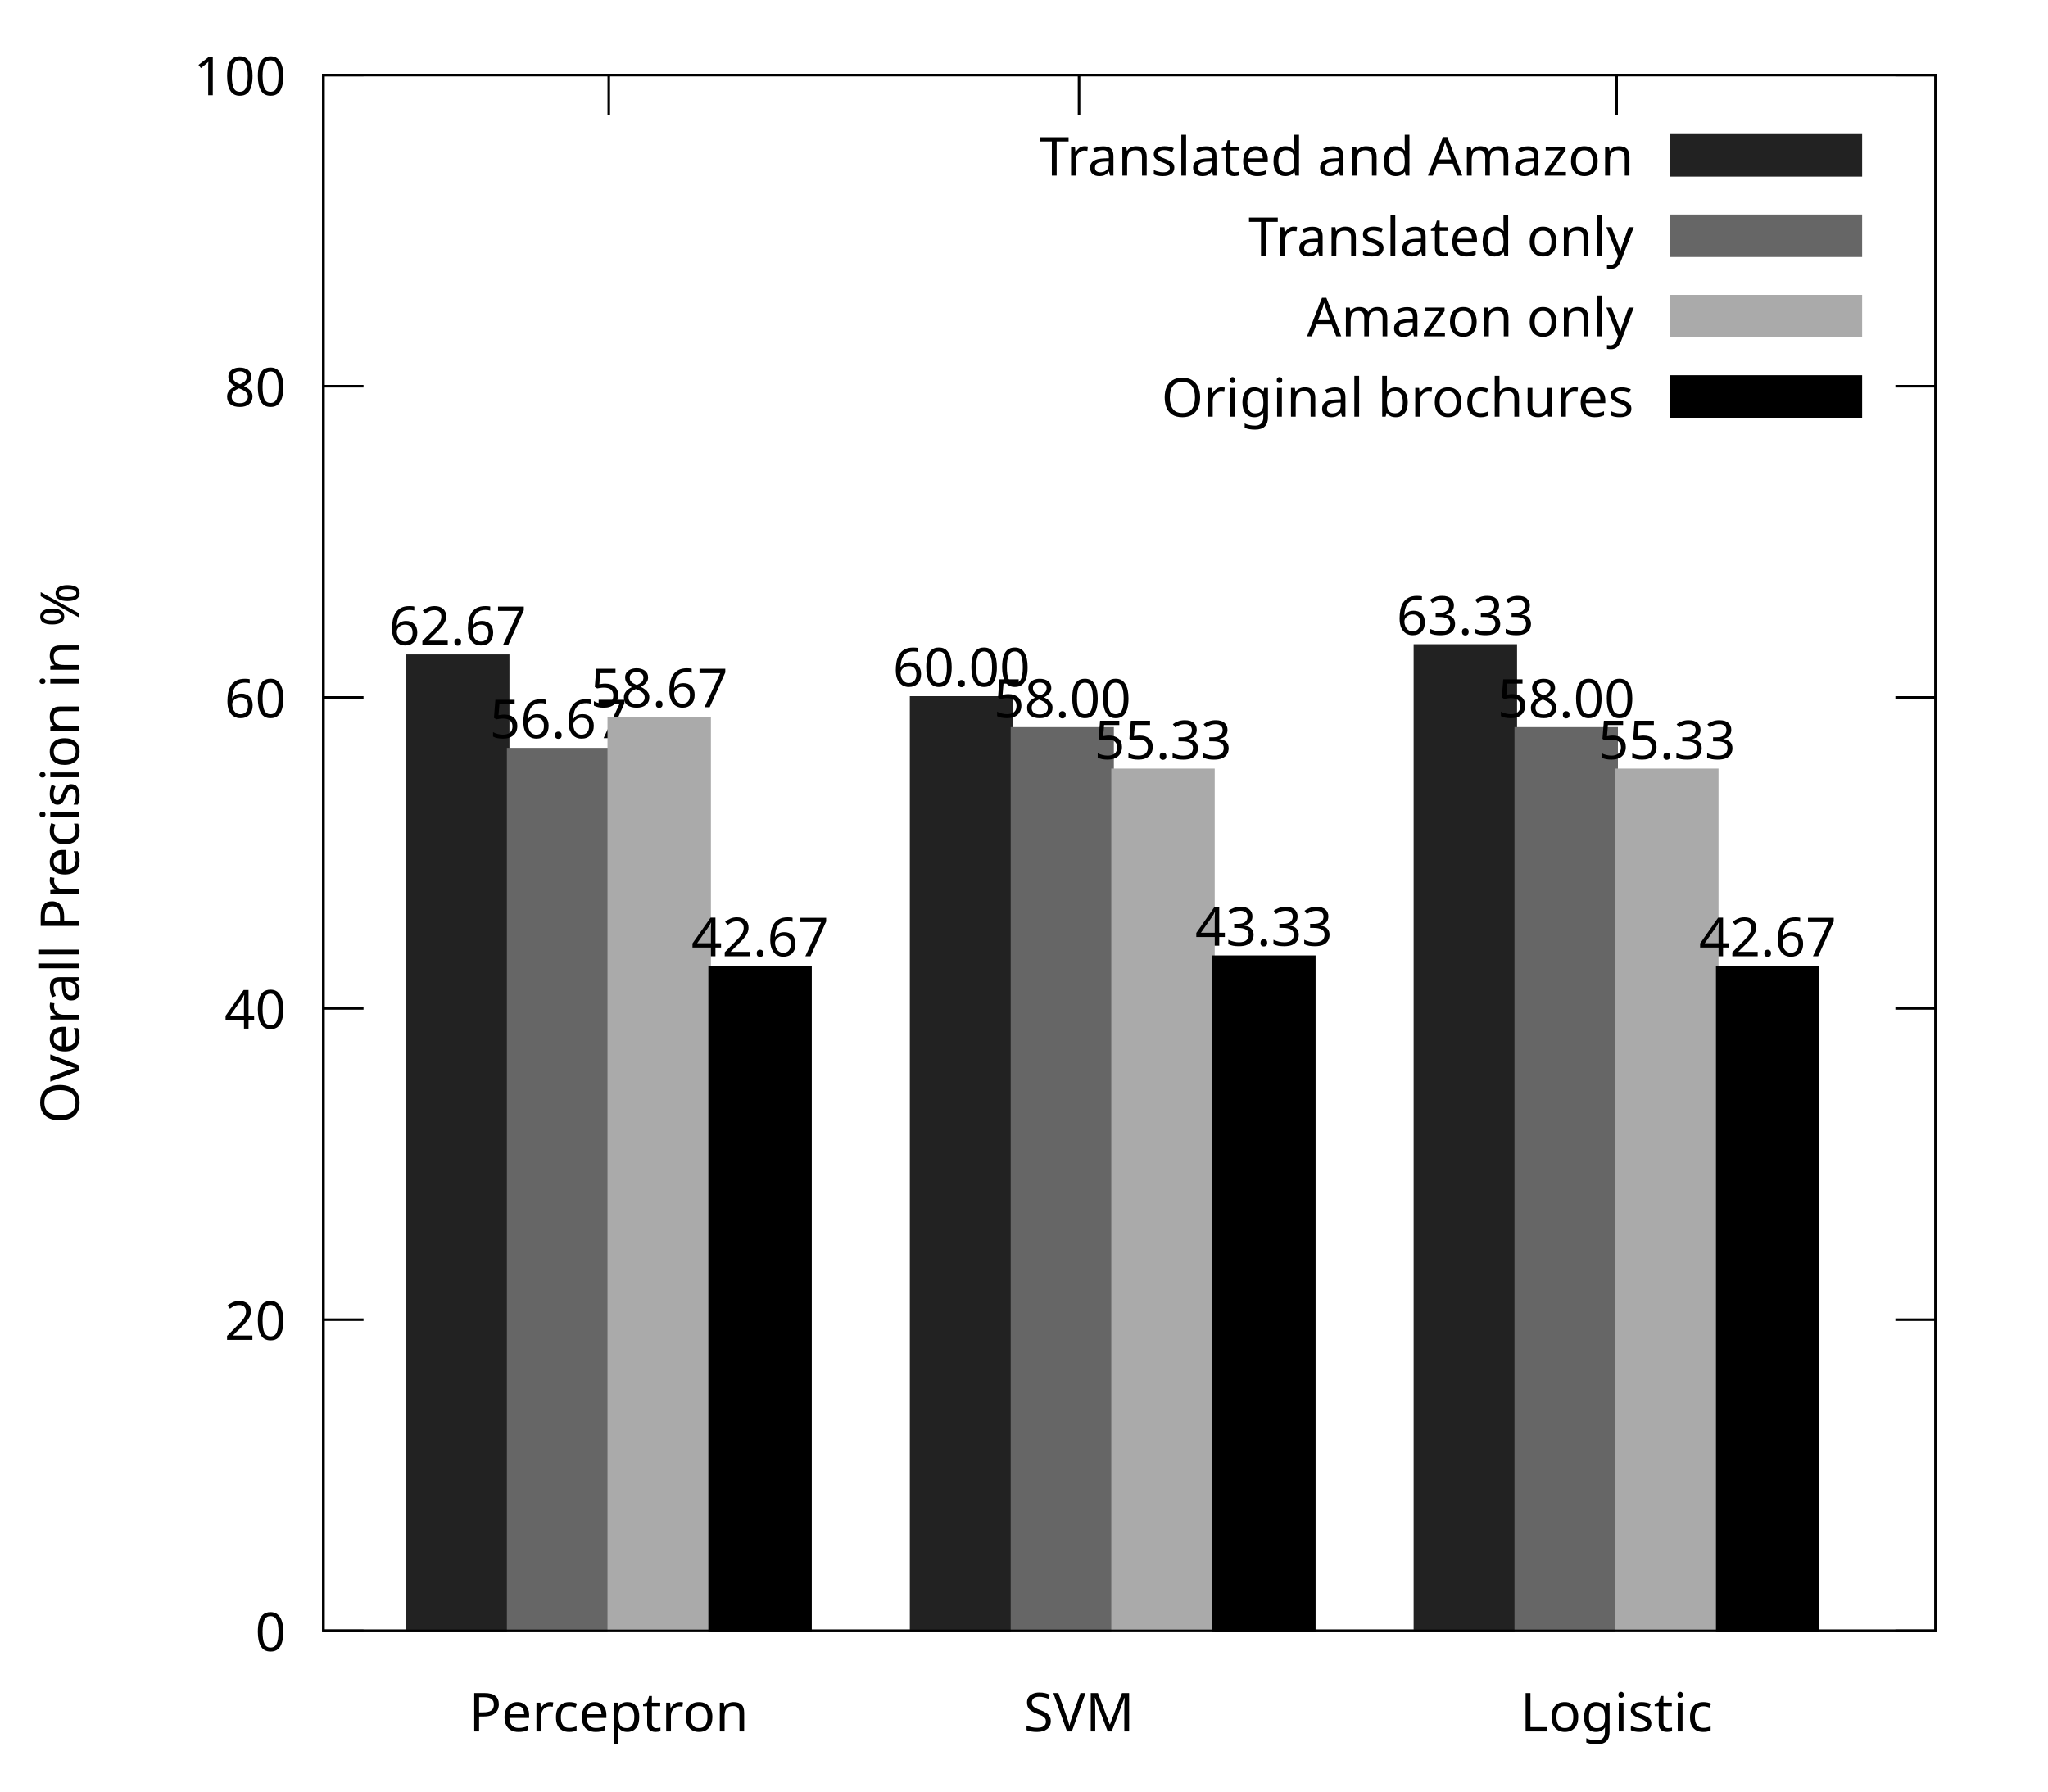
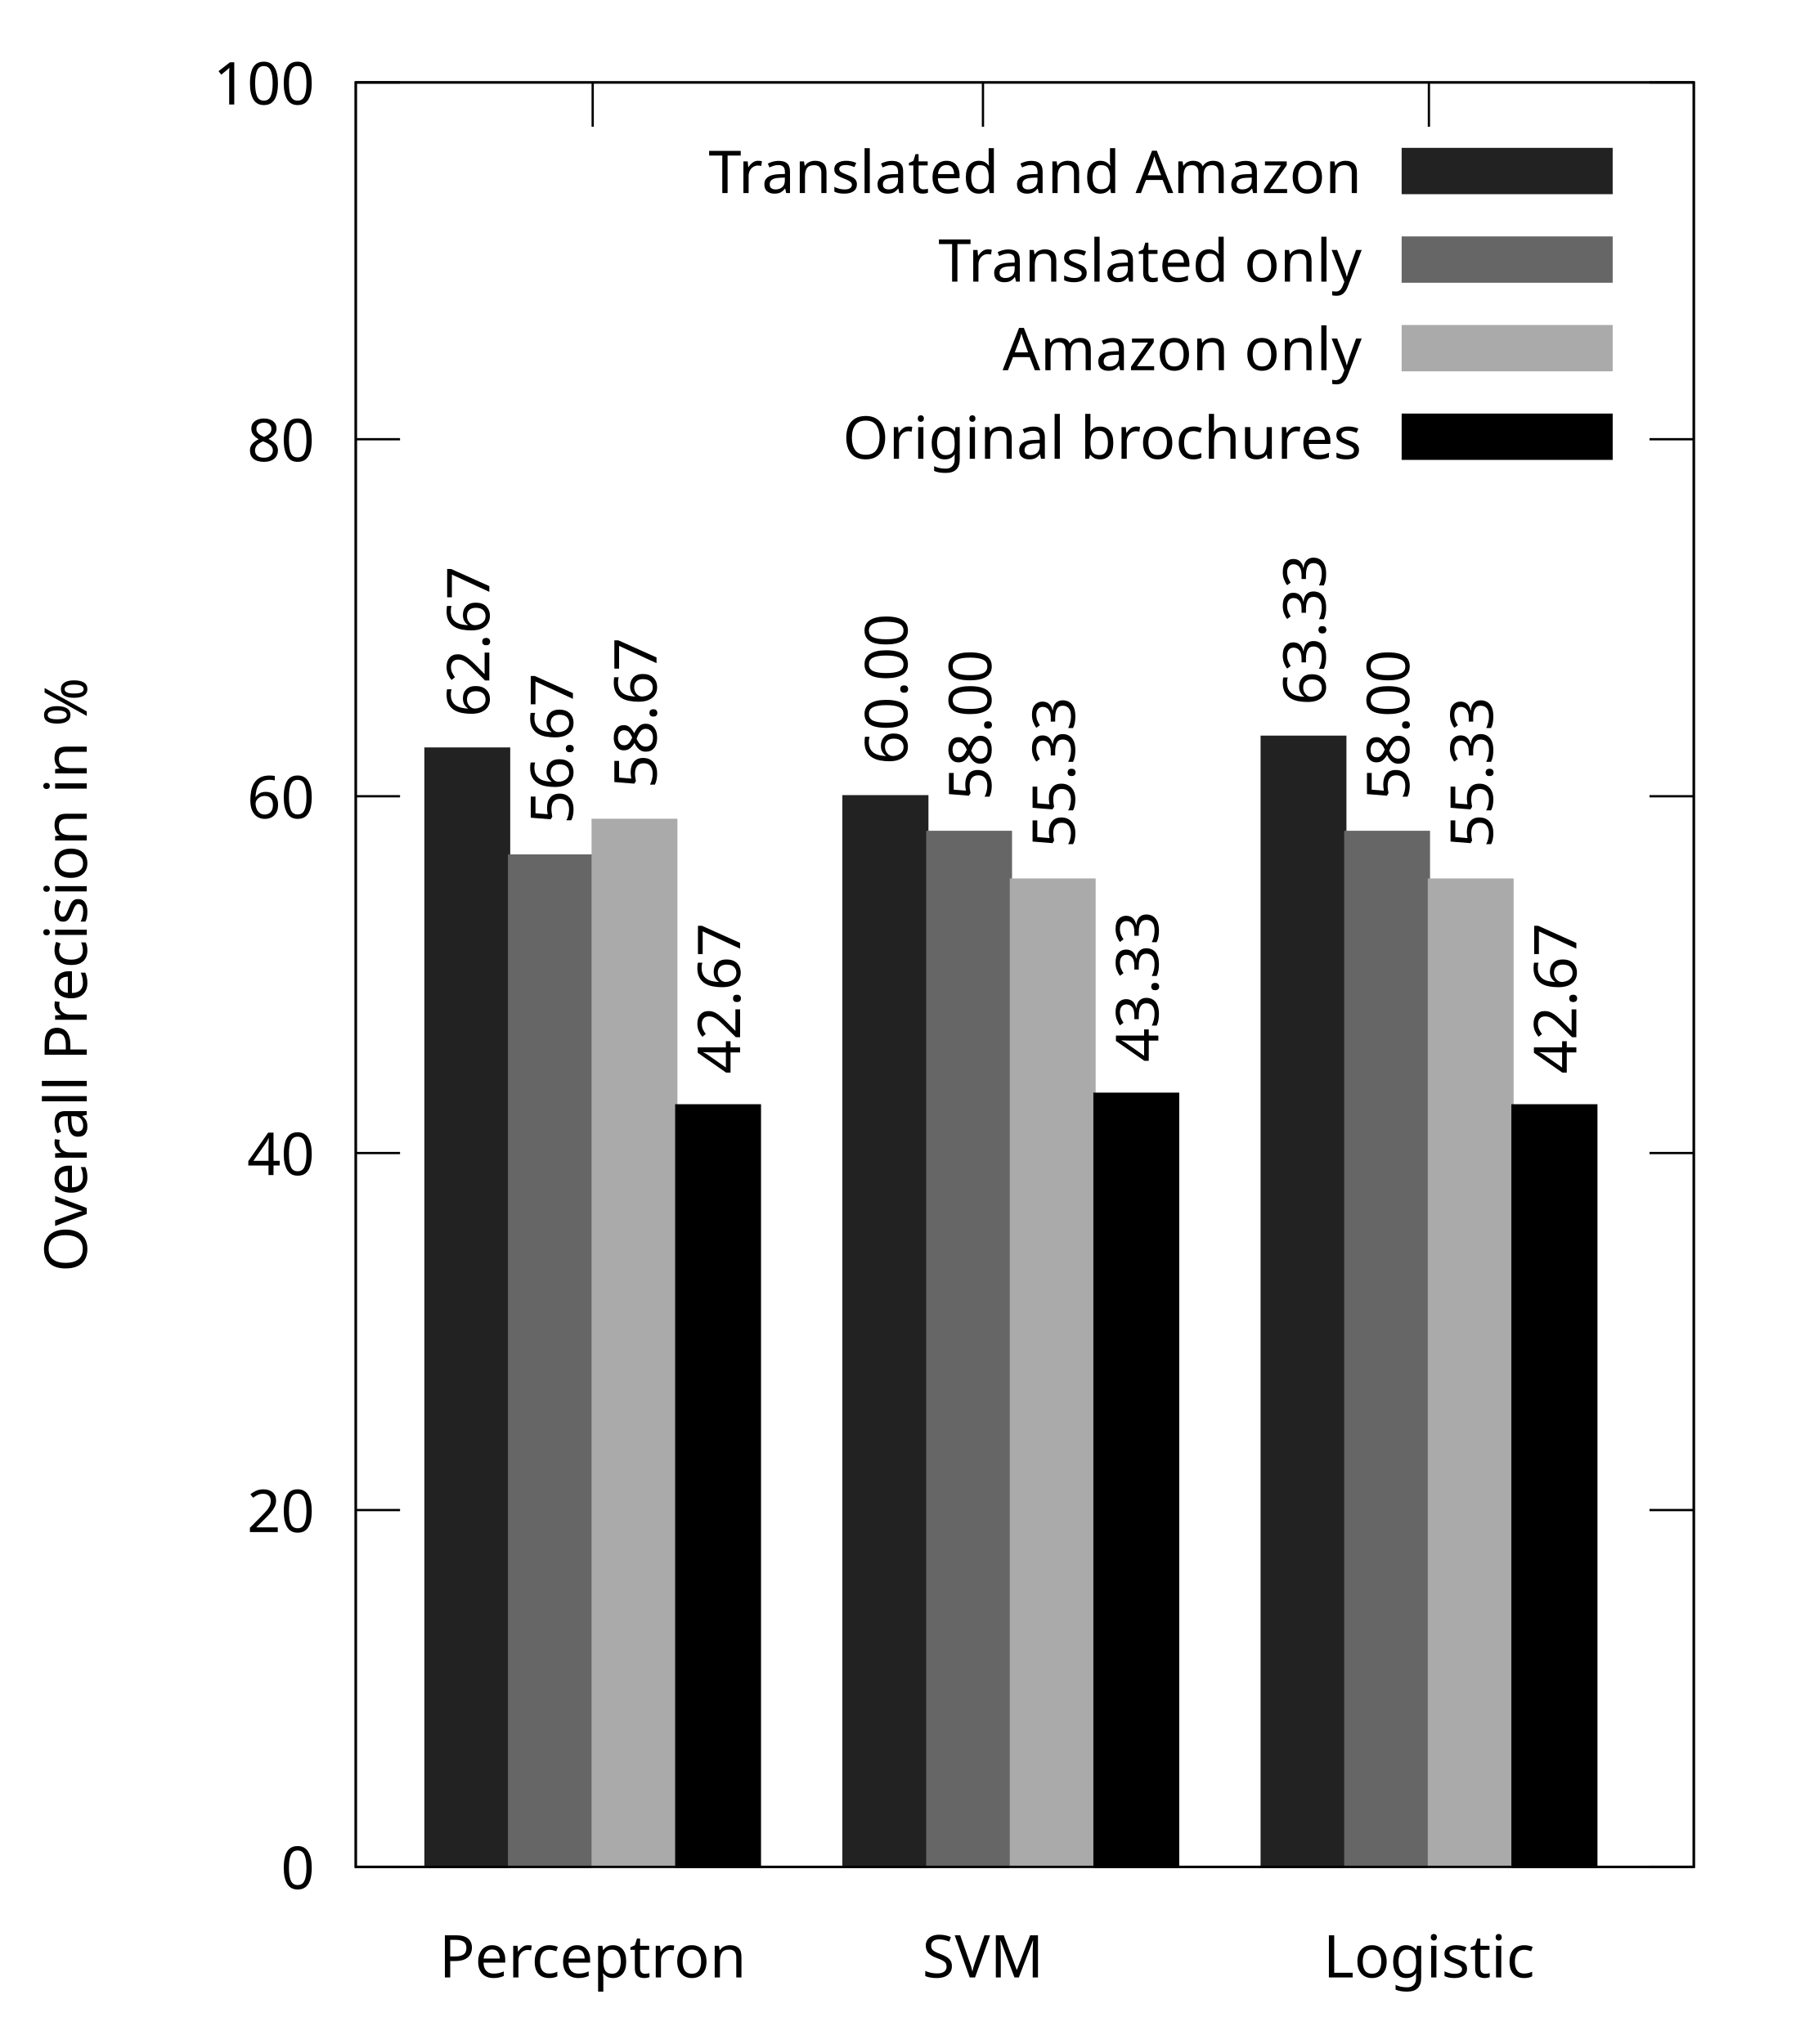
- <svg xmlns="http://www.w3.org/2000/svg" xmlns:xlink="http://www.w3.org/1999/xlink" width="800" height="700" viewBox="0 0 800 700">
+ <svg xmlns="http://www.w3.org/2000/svg" xmlns:xlink="http://www.w3.org/1999/xlink" width="800" height="900" viewBox="0 0 800 900">
  <g id="gnuplot_canvas">
-     <rect x="0" y="0" width="800" height="700" fill="none" />
+     <rect x="0" y="0" width="800" height="900" fill="none" />
    <defs>
      <circle id="gpDot" r="0.5" stroke-width="0.5" />
-       <path id="gpPt0" stroke-width="0.127" stroke="currentColor" d="M-1,0 h2 M0,-1 v2" />
-       <path id="gpPt1" stroke-width="0.127" stroke="currentColor" d="M-1,-1 L1,1 M1,-1 L-1,1" />
-       <path id="gpPt2" stroke-width="0.127" stroke="currentColor" d="M-1,0 L1,0 M0,-1 L0,1 M-1,-1 L1,1 M-1,1 L1,-1" />
-       <rect id="gpPt3" stroke-width="0.127" stroke="currentColor" x="-1" y="-1" width="2" height="2" />
-       <rect id="gpPt4" stroke-width="0.127" stroke="currentColor" fill="currentColor" x="-1" y="-1" width="2" height="2" />
-       <circle id="gpPt5" stroke-width="0.127" stroke="currentColor" cx="0" cy="0" r="1" />
+       <path id="gpPt0" stroke-width="0.103" stroke="currentColor" d="M-1,0 h2 M0,-1 v2" />
+       <path id="gpPt1" stroke-width="0.103" stroke="currentColor" d="M-1,-1 L1,1 M1,-1 L-1,1" />
+       <path id="gpPt2" stroke-width="0.103" stroke="currentColor" d="M-1,0 L1,0 M0,-1 L0,1 M-1,-1 L1,1 M-1,1 L1,-1" />
+       <rect id="gpPt3" stroke-width="0.103" stroke="currentColor" x="-1" y="-1" width="2" height="2" />
+       <rect id="gpPt4" stroke-width="0.103" stroke="currentColor" fill="currentColor" x="-1" y="-1" width="2" height="2" />
+       <circle id="gpPt5" stroke-width="0.103" stroke="currentColor" cx="0" cy="0" r="1" />
      <use xlink:href="#gpPt5" id="gpPt6" fill="currentColor" stroke="none" />
-       <path id="gpPt7" stroke-width="0.127" stroke="currentColor" d="M0,-1.33 L-1.33,0.67 L1.33,0.67 z" />
+       <path id="gpPt7" stroke-width="0.103" stroke="currentColor" d="M0,-1.33 L-1.33,0.67 L1.33,0.67 z" />
      <use xlink:href="#gpPt7" id="gpPt8" fill="currentColor" stroke="none" />
      <use xlink:href="#gpPt7" id="gpPt9" stroke="currentColor" transform="rotate(180)" />
      <use xlink:href="#gpPt9" id="gpPt10" fill="currentColor" stroke="none" />
      <use xlink:href="#gpPt3" id="gpPt11" stroke="currentColor" transform="rotate(45)" />
      <use xlink:href="#gpPt11" id="gpPt12" fill="currentColor" stroke="none" />
-       <path id="gpPt13" stroke-width="0.127" stroke="currentColor" d="M0,1.330 L1.265,0.411 L0.782,-1.067 L-0.782,-1.076 L-1.265,0.411 z" />
+       <path id="gpPt13" stroke-width="0.103" stroke="currentColor" d="M0,1.330 L1.265,0.411 L0.782,-1.067 L-0.782,-1.076 L-1.265,0.411 z" />
      <use xlink:href="#gpPt13" id="gpPt14" fill="currentColor" stroke="none" />
      <filter id="textbox" filterUnits="objectBoundingBox" x="0" y="0" height="1" width="1">
        <feFlood flood-color="white" flood-opacity="1" result="bgnd" />
        <feComposite in="SourceGraphic" in2="bgnd" operator="atop" />
      </filter>
      <filter id="greybox" filterUnits="objectBoundingBox" x="0" y="0" height="1" width="1">
        <feFlood flood-color="lightgrey" flood-opacity="1" result="grey" />
        <feComposite in="SourceGraphic" in2="grey" operator="atop" />
      </filter>
    </defs>
    <g fill="none" color="white" stroke="currentColor" stroke-width="1.00" stroke-linecap="butt" stroke-linejoin="miter">
</g>
    <g fill="none" color="black" stroke="currentColor" stroke-width="1.00" stroke-linecap="butt" stroke-linejoin="miter">
-       <path stroke="black" d="M126.3,637.2 L142.0,637.2 M756.1,637.2 L740.4,637.2  " />
-       <g transform="translate(111.7,645.1)" stroke="none" fill="black" font-family="Verdana" font-size="21.00" text-anchor="end">
+       <path stroke="black" d="M156.6,822.0 L176.1,822.0 M745.6,822.0 L726.1,822.0  " />
+       <g transform="translate(138.5,831.7)" stroke="none" fill="black" font-family="Verdana" font-size="26.00" text-anchor="end">
        <text>
          <tspan font-family="Verdana"> 0</tspan>
        </text>
      </g>
    </g>
    <g fill="none" color="black" stroke="currentColor" stroke-width="1.00" stroke-linecap="butt" stroke-linejoin="miter">
-       <path stroke="black" d="M126.3,515.6 L142.0,515.6 M756.1,515.6 L740.4,515.6  " />
-       <g transform="translate(111.7,523.5)" stroke="none" fill="black" font-family="Verdana" font-size="21.00" text-anchor="end">
+       <path stroke="black" d="M156.6,664.9 L176.1,664.9 M745.6,664.9 L726.1,664.9  " />
+       <g transform="translate(138.5,674.6)" stroke="none" fill="black" font-family="Verdana" font-size="26.00" text-anchor="end">
        <text>
          <tspan font-family="Verdana"> 20</tspan>
        </text>
      </g>
    </g>
    <g fill="none" color="black" stroke="currentColor" stroke-width="1.00" stroke-linecap="butt" stroke-linejoin="miter">
-       <path stroke="black" d="M126.3,394.0 L142.0,394.0 M756.1,394.0 L740.4,394.0  " />
-       <g transform="translate(111.7,401.9)" stroke="none" fill="black" font-family="Verdana" font-size="21.00" text-anchor="end">
+       <path stroke="black" d="M156.6,507.7 L176.1,507.7 M745.6,507.7 L726.1,507.7  " />
+       <g transform="translate(138.5,517.4)" stroke="none" fill="black" font-family="Verdana" font-size="26.00" text-anchor="end">
        <text>
          <tspan font-family="Verdana"> 40</tspan>
        </text>
      </g>
    </g>
    <g fill="none" color="black" stroke="currentColor" stroke-width="1.00" stroke-linecap="butt" stroke-linejoin="miter">
-       <path stroke="black" d="M126.3,272.5 L142.0,272.5 M756.1,272.5 L740.4,272.5  " />
-       <g transform="translate(111.7,280.4)" stroke="none" fill="black" font-family="Verdana" font-size="21.00" text-anchor="end">
+       <path stroke="black" d="M156.6,350.6 L176.1,350.6 M745.6,350.6 L726.1,350.6  " />
+       <g transform="translate(138.5,360.3)" stroke="none" fill="black" font-family="Verdana" font-size="26.00" text-anchor="end">
        <text>
          <tspan font-family="Verdana"> 60</tspan>
        </text>
      </g>
    </g>
    <g fill="none" color="black" stroke="currentColor" stroke-width="1.00" stroke-linecap="butt" stroke-linejoin="miter">
-       <path stroke="black" d="M126.3,150.9 L142.0,150.9 M756.1,150.9 L740.4,150.9  " />
-       <g transform="translate(111.7,158.8)" stroke="none" fill="black" font-family="Verdana" font-size="21.00" text-anchor="end">
+       <path stroke="black" d="M156.6,193.4 L176.1,193.4 M745.6,193.4 L726.1,193.4  " />
+       <g transform="translate(138.5,203.1)" stroke="none" fill="black" font-family="Verdana" font-size="26.00" text-anchor="end">
        <text>
          <tspan font-family="Verdana"> 80</tspan>
        </text>
      </g>
    </g>
    <g fill="none" color="black" stroke="currentColor" stroke-width="1.00" stroke-linecap="butt" stroke-linejoin="miter">
-       <path stroke="black" d="M126.3,29.3 L142.0,29.3 M756.1,29.3 L740.4,29.3  " />
-       <g transform="translate(111.7,37.2)" stroke="none" fill="black" font-family="Verdana" font-size="21.00" text-anchor="end">
+       <path stroke="black" d="M156.6,36.3 L176.1,36.3 M745.6,36.3 L726.1,36.3  " />
+       <g transform="translate(138.5,46.0)" stroke="none" fill="black" font-family="Verdana" font-size="26.00" text-anchor="end">
        <text>
          <tspan font-family="Verdana"> 100</tspan>
        </text>
      </g>
    </g>
    <g fill="none" color="black" stroke="currentColor" stroke-width="1.00" stroke-linecap="butt" stroke-linejoin="miter">
-       <path stroke="black" d="M237.8,637.2 L237.8,621.5 M237.8,29.3 L237.8,45.0  " />
-       <g transform="translate(237.8,676.5)" stroke="none" fill="black" font-family="Verdana" font-size="21.00" text-anchor="middle">
+       <path stroke="black" d="M260.9,822.0 L260.9,802.5 M260.9,36.3 L260.9,55.8  " />
+       <g transform="translate(260.9,870.7)" stroke="none" fill="black" font-family="Verdana" font-size="26.00" text-anchor="middle">
        <text>
          <tspan font-family="Verdana">Perceptron</tspan>
        </text>
      </g>
    </g>
    <g fill="none" color="black" stroke="currentColor" stroke-width="1.00" stroke-linecap="butt" stroke-linejoin="miter">
-       <path stroke="black" d="M421.5,637.2 L421.5,621.5 M421.5,29.3 L421.5,45.0  " />
-       <g transform="translate(421.5,676.5)" stroke="none" fill="black" font-family="Verdana" font-size="21.00" text-anchor="middle">
+       <path stroke="black" d="M432.7,822.0 L432.7,802.5 M432.7,36.3 L432.7,55.8  " />
+       <g transform="translate(432.7,870.7)" stroke="none" fill="black" font-family="Verdana" font-size="26.00" text-anchor="middle">
        <text>
          <tspan font-family="Verdana">SVM</tspan>
        </text>
      </g>
    </g>
    <g fill="none" color="black" stroke="currentColor" stroke-width="1.00" stroke-linecap="butt" stroke-linejoin="miter">
-       <path stroke="black" d="M631.5,637.2 L631.5,621.5 M631.5,29.3 L631.5,45.0  " />
-       <g transform="translate(631.5,676.5)" stroke="none" fill="black" font-family="Verdana" font-size="21.00" text-anchor="middle">
+       <path stroke="black" d="M629.0,822.0 L629.0,802.5 M629.0,36.3 L629.0,55.8  " />
+       <g transform="translate(629.0,870.7)" stroke="none" fill="black" font-family="Verdana" font-size="26.00" text-anchor="middle">
        <text>
          <tspan font-family="Verdana">Logistic</tspan>
        </text>
      </g>
    </g>
    <g fill="none" color="black" stroke="currentColor" stroke-width="1.00" stroke-linecap="butt" stroke-linejoin="miter">
</g>
    <g fill="none" color="black" stroke="currentColor" stroke-width="1.00" stroke-linecap="butt" stroke-linejoin="miter">
-       <path stroke="black" d="M126.3,29.3 L126.3,637.2 L756.1,637.2 L756.1,29.3 L126.3,29.3 Z  " />
-     </g>
-     <g fill="none" color="black" stroke="currentColor" stroke-width="1.00" stroke-linecap="butt" stroke-linejoin="miter">
-       <g transform="translate(30.9,333.3) rotate(270)" stroke="none" fill="black" font-family="Verdana" font-size="21.00" text-anchor="middle">
+       <path stroke="black" d="M156.6,36.3 L156.6,822.0 L745.6,822.0 L745.6,36.3 L156.6,36.3 Z  " />
+     </g>
+     <g fill="none" color="black" stroke="currentColor" stroke-width="1.00" stroke-linecap="butt" stroke-linejoin="miter">
+       <g transform="translate(38.2,429.2) rotate(270)" stroke="none" fill="black" font-family="Verdana" font-size="26.00" text-anchor="middle">
        <text>
          <tspan font-family="Verdana">Overall Precision in %</tspan>
        </text>
      </g>
    </g>
    <g fill="none" color="black" stroke="currentColor" stroke-width="1.00" stroke-linecap="butt" stroke-linejoin="miter">
</g>
    <g id="gnuplot_plot_1">
      <g fill="none" color="black" stroke="currentColor" stroke-width="1.00" stroke-linecap="butt" stroke-linejoin="miter">
-         <g transform="translate(638.2,68.6)" stroke="none" fill="black" font-family="Verdana" font-size="21.00" text-anchor="end">
+         <g transform="translate(599.4,85.0)" stroke="none" fill="black" font-family="Verdana" font-size="26.00" text-anchor="end">
          <text>
            <tspan font-family="Verdana">Translated and Amazon</tspan>
          </text>
        </g>
      </g>
      <g fill="none" color="black" stroke="currentColor" stroke-width="1.00" stroke-linecap="butt" stroke-linejoin="miter">
        <g stroke="none" shape-rendering="crispEdges">
-           <polygon fill="rgb( 34,  34,  34)" points="652.8,68.5 726.9,68.5 726.9,52.8 652.8,52.8 " />
-         </g>
-         <path stroke="rgb( 34,  34,  34)" d="M652.8,68.5 L726.9,68.5 L726.9,52.9 L652.8,52.9 L652.8,68.5 Z  " />
-       </g>
-       <g fill="none" color="black" stroke="currentColor" stroke-width="1.00" stroke-linecap="butt" stroke-linejoin="miter">
-         <g stroke="none" shape-rendering="crispEdges">
-           <polygon fill="rgb( 34,  34,  34)" points="159.1,637.2 198.6,637.2 198.6,256.1 159.1,256.1 " />
-         </g>
-         <path stroke="rgb( 34,  34,  34)" d="M159.1,637.2 L159.1,256.2 L198.5,256.2 L198.5,637.2 L159.1,637.2 Z  " />
-         <g stroke="none" shape-rendering="crispEdges">
-           <polygon fill="rgb( 34,  34,  34)" points="355.9,637.2 395.4,637.2 395.4,272.4 355.9,272.4 " />
-         </g>
-         <path stroke="rgb( 34,  34,  34)" d="M355.9,637.2 L355.9,272.5 L395.3,272.5 L395.3,637.2 L355.9,637.2 Z  " />
-         <g stroke="none" shape-rendering="crispEdges">
-           <polygon fill="rgb( 34,  34,  34)" points="552.7,637.2 592.2,637.2 592.2,252.1 552.7,252.1 " />
-         </g>
-         <path stroke="rgb( 34,  34,  34)" d="M552.7,637.2 L552.7,252.2 L592.1,252.2 L592.1,637.2 L552.7,637.2 Z  " />
+           <polygon fill="rgb( 34,  34,  34)" points="617.5,85.0 709.4,85.0 709.4,65.5 617.5,65.5 " />
+         </g>
+         <path stroke="rgb( 34,  34,  34)" d="M617.5,85.0 L709.4,85.0 L709.4,65.6 L617.5,65.6 L617.5,85.0 Z  " />
+       </g>
+       <g fill="none" color="black" stroke="currentColor" stroke-width="1.00" stroke-linecap="butt" stroke-linejoin="miter">
+         <g stroke="none" shape-rendering="crispEdges">
+           <polygon fill="rgb( 34,  34,  34)" points="187.3,822.0 224.2,822.0 224.2,329.5 187.3,329.5 " />
+         </g>
+         <path stroke="rgb( 34,  34,  34)" d="M187.3,822.0 L187.3,329.6 L224.1,329.6 L224.1,822.0 L187.3,822.0 Z  " />
+         <g stroke="none" shape-rendering="crispEdges">
+           <polygon fill="rgb( 34,  34,  34)" points="371.3,822.0 408.3,822.0 408.3,350.5 371.3,350.5 " />
+         </g>
+         <path stroke="rgb( 34,  34,  34)" d="M371.3,822.0 L371.3,350.6 L408.2,350.6 L408.2,822.0 L371.3,822.0 Z  " />
+         <g stroke="none" shape-rendering="crispEdges">
+           <polygon fill="rgb( 34,  34,  34)" points="555.4,822.0 592.3,822.0 592.3,324.3 555.4,324.3 " />
+         </g>
+         <path stroke="rgb( 34,  34,  34)" d="M555.4,822.0 L555.4,324.4 L592.2,324.4 L592.2,822.0 L555.4,822.0 Z  " />
      </g>
    </g>
    <g id="gnuplot_plot_2">
      <g fill="none" color="black" stroke="currentColor" stroke-width="1.00" stroke-linecap="butt" stroke-linejoin="miter">
-         <g transform="translate(178.8,252.0)" stroke="none" fill="black" font-family="Verdana" font-size="21.00" text-anchor="middle">
+         <g transform="translate(215.4,282.5) rotate(-90)" stroke="none" fill="black" font-family="Verdana" font-size="26.00" text-anchor="middle">
          <text>
            <tspan font-family="Verdana">62.67</tspan>
          </text>
        </g>
-         <g transform="translate(375.6,268.2)" stroke="none" fill="black" font-family="Verdana" font-size="21.00" text-anchor="middle">
+         <g transform="translate(399.4,303.4) rotate(-90)" stroke="none" fill="black" font-family="Verdana" font-size="26.00" text-anchor="middle">
          <text>
            <tspan font-family="Verdana">60.00</tspan>
          </text>
        </g>
-         <g transform="translate(572.4,248.0)" stroke="none" fill="black" font-family="Verdana" font-size="21.00" text-anchor="middle">
+         <g transform="translate(583.5,277.3) rotate(-90)" stroke="none" fill="black" font-family="Verdana" font-size="26.00" text-anchor="middle">
          <text>
            <tspan font-family="Verdana">63.33</tspan>
          </text>
        </g>
      </g>
    </g>
    <g id="gnuplot_plot_3">
      <g fill="none" color="black" stroke="currentColor" stroke-width="1.00" stroke-linecap="butt" stroke-linejoin="miter">
-         <g transform="translate(638.2,100.0)" stroke="none" fill="black" font-family="Verdana" font-size="21.00" text-anchor="end">
+         <g transform="translate(599.4,124.0)" stroke="none" fill="black" font-family="Verdana" font-size="26.00" text-anchor="end">
          <text>
            <tspan font-family="Verdana">Translated only</tspan>
          </text>
        </g>
      </g>
      <g fill="none" color="black" stroke="currentColor" stroke-width="1.00" stroke-linecap="butt" stroke-linejoin="miter">
        <g stroke="none" shape-rendering="crispEdges">
-           <polygon fill="rgb(102, 102, 102)" points="652.8,99.9 726.9,99.9 726.9,84.2 652.8,84.2 " />
-         </g>
-         <path stroke="rgb(102, 102, 102)" d="M652.8,99.9 L726.9,99.9 L726.9,84.3 L652.8,84.3 L652.8,99.9 Z  " />
-       </g>
-       <g fill="none" color="black" stroke="currentColor" stroke-width="1.00" stroke-linecap="butt" stroke-linejoin="miter">
-         <g stroke="none" shape-rendering="crispEdges">
-           <polygon fill="rgb(102, 102, 102)" points="198.5,637.2 237.9,637.2 237.9,292.6 198.5,292.6 " />
-         </g>
-         <path stroke="rgb(102, 102, 102)" d="M198.5,637.2 L198.5,292.7 L237.8,292.7 L237.8,637.2 L198.5,637.2 Z  " />
-         <g stroke="none" shape-rendering="crispEdges">
-           <polygon fill="rgb(102, 102, 102)" points="395.3,637.2 434.7,637.2 434.7,284.5 395.3,284.5 " />
-         </g>
-         <path stroke="rgb(102, 102, 102)" d="M395.3,637.2 L395.3,284.6 L434.6,284.6 L434.6,637.2 L395.3,637.2 Z  " />
-         <g stroke="none" shape-rendering="crispEdges">
-           <polygon fill="rgb(102, 102, 102)" points="592.1,637.2 631.6,637.2 631.6,284.5 592.1,284.5 " />
-         </g>
-         <path stroke="rgb(102, 102, 102)" d="M592.1,637.2 L592.1,284.6 L631.5,284.6 L631.5,637.2 L592.1,637.2 Z  " />
+           <polygon fill="rgb(102, 102, 102)" points="617.5,124.0 709.4,124.0 709.4,104.5 617.5,104.5 " />
+         </g>
+         <path stroke="rgb(102, 102, 102)" d="M617.5,124.0 L709.4,124.0 L709.4,104.6 L617.5,104.6 L617.5,124.0 Z  " />
+       </g>
+       <g fill="none" color="black" stroke="currentColor" stroke-width="1.00" stroke-linecap="butt" stroke-linejoin="miter">
+         <g stroke="none" shape-rendering="crispEdges">
+           <polygon fill="rgb(102, 102, 102)" points="224.1,822.0 261.0,822.0 261.0,376.6 224.1,376.6 " />
+         </g>
+         <path stroke="rgb(102, 102, 102)" d="M224.1,822.0 L224.1,376.7 L260.9,376.7 L260.9,822.0 L224.1,822.0 Z  " />
+         <g stroke="none" shape-rendering="crispEdges">
+           <polygon fill="rgb(102, 102, 102)" points="408.2,822.0 445.1,822.0 445.1,366.2 408.2,366.2 " />
+         </g>
+         <path stroke="rgb(102, 102, 102)" d="M408.2,822.0 L408.2,366.3 L445.0,366.3 L445.0,822.0 L408.2,822.0 Z  " />
+         <g stroke="none" shape-rendering="crispEdges">
+           <polygon fill="rgb(102, 102, 102)" points="592.2,822.0 629.1,822.0 629.1,366.2 592.2,366.2 " />
+         </g>
+         <path stroke="rgb(102, 102, 102)" d="M592.2,822.0 L592.2,366.3 L629.0,366.3 L629.0,822.0 L592.2,822.0 Z  " />
      </g>
    </g>
    <g id="gnuplot_plot_4">
      <g fill="none" color="black" stroke="currentColor" stroke-width="1.00" stroke-linecap="butt" stroke-linejoin="miter">
-         <g transform="translate(218.1,288.4)" stroke="none" fill="black" font-family="Verdana" font-size="21.00" text-anchor="middle">
+         <g transform="translate(252.2,329.6) rotate(-90)" stroke="none" fill="black" font-family="Verdana" font-size="26.00" text-anchor="middle">
          <text>
            <tspan font-family="Verdana">56.67</tspan>
          </text>
        </g>
-         <g transform="translate(415.0,280.4)" stroke="none" fill="black" font-family="Verdana" font-size="21.00" text-anchor="middle">
+         <g transform="translate(436.3,319.2) rotate(-90)" stroke="none" fill="black" font-family="Verdana" font-size="26.00" text-anchor="middle">
          <text>
            <tspan font-family="Verdana">58.00</tspan>
          </text>
        </g>
-         <g transform="translate(611.8,280.4)" stroke="none" fill="black" font-family="Verdana" font-size="21.00" text-anchor="middle">
+         <g transform="translate(620.3,319.2) rotate(-90)" stroke="none" fill="black" font-family="Verdana" font-size="26.00" text-anchor="middle">
          <text>
            <tspan font-family="Verdana">58.00</tspan>
          </text>
        </g>
      </g>
    </g>
    <g id="gnuplot_plot_5">
      <g fill="none" color="black" stroke="currentColor" stroke-width="1.00" stroke-linecap="butt" stroke-linejoin="miter">
-         <g transform="translate(638.2,131.4)" stroke="none" fill="black" font-family="Verdana" font-size="21.00" text-anchor="end">
+         <g transform="translate(599.4,163.0)" stroke="none" fill="black" font-family="Verdana" font-size="26.00" text-anchor="end">
          <text>
            <tspan font-family="Verdana">Amazon only</tspan>
          </text>
        </g>
      </g>
      <g fill="none" color="black" stroke="currentColor" stroke-width="1.00" stroke-linecap="butt" stroke-linejoin="miter">
        <g stroke="none" shape-rendering="crispEdges">
-           <polygon fill="rgb(170, 170, 170)" points="652.8,131.3 726.9,131.3 726.9,115.6 652.8,115.6 " />
-         </g>
-         <path stroke="rgb(170, 170, 170)" d="M652.8,131.3 L726.9,131.3 L726.9,115.7 L652.8,115.7 L652.8,131.3 Z  " />
-       </g>
-       <g fill="none" color="black" stroke="currentColor" stroke-width="1.00" stroke-linecap="butt" stroke-linejoin="miter">
-         <g stroke="none" shape-rendering="crispEdges">
-           <polygon fill="rgb(170, 170, 170)" points="237.8,637.2 277.3,637.2 277.3,280.4 237.8,280.4 " />
-         </g>
-         <path stroke="rgb(170, 170, 170)" d="M237.8,637.2 L237.8,280.5 L277.2,280.5 L277.2,637.2 L237.8,637.2 Z  " />
-         <g stroke="none" shape-rendering="crispEdges">
-           <polygon fill="rgb(170, 170, 170)" points="434.6,637.2 474.1,637.2 474.1,300.7 434.6,300.7 " />
-         </g>
-         <path stroke="rgb(170, 170, 170)" d="M434.6,637.2 L434.6,300.8 L474.0,300.8 L474.0,637.2 L434.6,637.2 Z  " />
-         <g stroke="none" shape-rendering="crispEdges">
-           <polygon fill="rgb(170, 170, 170)" points="631.5,637.2 670.9,637.2 670.9,300.7 631.5,300.7 " />
-         </g>
-         <path stroke="rgb(170, 170, 170)" d="M631.5,637.2 L631.5,300.8 L670.8,300.8 L670.8,637.2 L631.5,637.2 Z  " />
+           <polygon fill="rgb(170, 170, 170)" points="617.5,163.0 709.4,163.0 709.4,143.5 617.5,143.5 " />
+         </g>
+         <path stroke="rgb(170, 170, 170)" d="M617.5,163.0 L709.4,163.0 L709.4,143.6 L617.5,143.6 L617.5,163.0 Z  " />
+       </g>
+       <g fill="none" color="black" stroke="currentColor" stroke-width="1.00" stroke-linecap="butt" stroke-linejoin="miter">
+         <g stroke="none" shape-rendering="crispEdges">
+           <polygon fill="rgb(170, 170, 170)" points="260.9,822.0 297.8,822.0 297.8,360.9 260.9,360.9 " />
+         </g>
+         <path stroke="rgb(170, 170, 170)" d="M260.9,822.0 L260.9,361.0 L297.7,361.0 L297.7,822.0 L260.9,822.0 Z  " />
+         <g stroke="none" shape-rendering="crispEdges">
+           <polygon fill="rgb(170, 170, 170)" points="445.0,822.0 481.9,822.0 481.9,387.2 445.0,387.2 " />
+         </g>
+         <path stroke="rgb(170, 170, 170)" d="M445.0,822.0 L445.0,387.3 L481.8,387.3 L481.8,822.0 L445.0,822.0 Z  " />
+         <g stroke="none" shape-rendering="crispEdges">
+           <polygon fill="rgb(170, 170, 170)" points="629.0,822.0 665.9,822.0 665.9,387.2 629.0,387.2 " />
+         </g>
+         <path stroke="rgb(170, 170, 170)" d="M629.0,822.0 L629.0,387.3 L665.8,387.3 L665.8,822.0 L629.0,822.0 Z  " />
      </g>
    </g>
    <g id="gnuplot_plot_6">
      <g fill="none" color="black" stroke="currentColor" stroke-width="1.00" stroke-linecap="butt" stroke-linejoin="miter">
-         <g transform="translate(257.5,276.3)" stroke="none" fill="black" font-family="Verdana" font-size="21.00" text-anchor="middle">
+         <g transform="translate(289.0,313.9) rotate(-90)" stroke="none" fill="black" font-family="Verdana" font-size="26.00" text-anchor="middle">
          <text>
            <tspan font-family="Verdana">58.67</tspan>
          </text>
        </g>
-         <g transform="translate(454.3,296.6)" stroke="none" fill="black" font-family="Verdana" font-size="21.00" text-anchor="middle">
+         <g transform="translate(473.1,340.1) rotate(-90)" stroke="none" fill="black" font-family="Verdana" font-size="26.00" text-anchor="middle">
          <text>
            <tspan font-family="Verdana">55.33</tspan>
          </text>
        </g>
-         <g transform="translate(651.1,296.6)" stroke="none" fill="black" font-family="Verdana" font-size="21.00" text-anchor="middle">
+         <g transform="translate(657.1,340.1) rotate(-90)" stroke="none" fill="black" font-family="Verdana" font-size="26.00" text-anchor="middle">
          <text>
            <tspan font-family="Verdana">55.33</tspan>
          </text>
        </g>
      </g>
    </g>
    <g id="gnuplot_plot_7">
      <g fill="none" color="black" stroke="currentColor" stroke-width="1.00" stroke-linecap="butt" stroke-linejoin="miter">
-         <g transform="translate(638.2,162.8)" stroke="none" fill="black" font-family="Verdana" font-size="21.00" text-anchor="end">
+         <g transform="translate(599.4,202.0)" stroke="none" fill="black" font-family="Verdana" font-size="26.00" text-anchor="end">
          <text>
            <tspan font-family="Verdana">Original brochures</tspan>
          </text>
        </g>
      </g>
      <g fill="none" color="black" stroke="currentColor" stroke-width="1.00" stroke-linecap="butt" stroke-linejoin="miter">
        <g stroke="none" shape-rendering="crispEdges">
-           <polygon fill="rgb(  0,   0,   0)" points="652.8,162.7 726.9,162.7 726.9,147.0 652.8,147.0 " />
-         </g>
-         <path stroke="rgb(  0,   0,   0)" d="M652.8,162.7 L726.9,162.7 L726.9,147.1 L652.8,147.1 L652.8,162.7 Z  " />
-       </g>
-       <g fill="none" color="black" stroke="currentColor" stroke-width="1.00" stroke-linecap="butt" stroke-linejoin="miter">
-         <g stroke="none" shape-rendering="crispEdges">
-           <polygon fill="rgb(  0,   0,   0)" points="277.2,637.2 316.7,637.2 316.7,377.7 277.2,377.7 " />
-         </g>
-         <path stroke="rgb(  0,   0,   0)" d="M277.2,637.2 L277.2,377.8 L316.6,377.8 L316.6,637.2 L277.2,637.2 Z  " />
-         <g stroke="none" shape-rendering="crispEdges">
-           <polygon fill="rgb(  0,   0,   0)" points="474.0,637.2 513.5,637.2 513.5,373.7 474.0,373.7 " />
-         </g>
-         <path stroke="rgb(  0,   0,   0)" d="M474.0,637.2 L474.0,373.8 L513.4,373.8 L513.4,637.2 L474.0,637.2 Z  " />
-         <g stroke="none" shape-rendering="crispEdges">
-           <polygon fill="rgb(  0,   0,   0)" points="670.8,637.2 710.3,637.2 710.3,377.7 670.8,377.7 " />
-         </g>
-         <path stroke="rgb(  0,   0,   0)" d="M670.8,637.2 L670.8,377.8 L710.2,377.8 L710.2,637.2 L670.8,637.2 Z  " />
+           <polygon fill="rgb(  0,   0,   0)" points="617.5,202.0 709.4,202.0 709.4,182.5 617.5,182.5 " />
+         </g>
+         <path stroke="rgb(  0,   0,   0)" d="M617.5,202.0 L709.4,202.0 L709.4,182.6 L617.5,182.6 L617.5,202.0 Z  " />
+       </g>
+       <g fill="none" color="black" stroke="currentColor" stroke-width="1.00" stroke-linecap="butt" stroke-linejoin="miter">
+         <g stroke="none" shape-rendering="crispEdges">
+           <polygon fill="rgb(  0,   0,   0)" points="297.7,822.0 334.6,822.0 334.6,486.6 297.7,486.6 " />
+         </g>
+         <path stroke="rgb(  0,   0,   0)" d="M297.7,822.0 L297.7,486.7 L334.5,486.7 L334.5,822.0 L297.7,822.0 Z  " />
+         <g stroke="none" shape-rendering="crispEdges">
+           <polygon fill="rgb(  0,   0,   0)" points="481.8,822.0 518.7,822.0 518.7,481.5 481.8,481.5 " />
+         </g>
+         <path stroke="rgb(  0,   0,   0)" d="M481.8,822.0 L481.8,481.6 L518.6,481.6 L518.6,822.0 L481.8,822.0 Z  " />
+         <g stroke="none" shape-rendering="crispEdges">
+           <polygon fill="rgb(  0,   0,   0)" points="665.8,822.0 702.8,822.0 702.8,486.6 665.8,486.6 " />
+         </g>
+         <path stroke="rgb(  0,   0,   0)" d="M665.8,822.0 L665.8,486.7 L702.7,486.7 L702.7,822.0 L665.8,822.0 Z  " />
      </g>
    </g>
    <g id="gnuplot_plot_8">
      <g fill="none" color="black" stroke="currentColor" stroke-width="1.00" stroke-linecap="butt" stroke-linejoin="miter">
-         <g transform="translate(296.9,373.6)" stroke="none" fill="black" font-family="Verdana" font-size="21.00" text-anchor="middle">
+         <g transform="translate(325.8,439.6) rotate(-90)" stroke="none" fill="black" font-family="Verdana" font-size="26.00" text-anchor="middle">
          <text>
            <tspan font-family="Verdana">42.67</tspan>
          </text>
        </g>
-         <g transform="translate(493.7,369.5)" stroke="none" fill="black" font-family="Verdana" font-size="21.00" text-anchor="middle">
+         <g transform="translate(509.9,434.4) rotate(-90)" stroke="none" fill="black" font-family="Verdana" font-size="26.00" text-anchor="middle">
          <text>
            <tspan font-family="Verdana">43.33</tspan>
          </text>
        </g>
-         <g transform="translate(690.5,373.6)" stroke="none" fill="black" font-family="Verdana" font-size="21.00" text-anchor="middle">
+         <g transform="translate(693.9,439.6) rotate(-90)" stroke="none" fill="black" font-family="Verdana" font-size="26.00" text-anchor="middle">
          <text>
            <tspan font-family="Verdana">42.67</tspan>
          </text>
        </g>
      </g>
    </g>
    <g fill="none" color="white" stroke="black" stroke-width="2.00" stroke-linecap="butt" stroke-linejoin="miter">
</g>
    <g fill="none" color="black" stroke="currentColor" stroke-width="2.00" stroke-linecap="butt" stroke-linejoin="miter">
</g>
    <g fill="none" color="black" stroke="black" stroke-width="1.00" stroke-linecap="butt" stroke-linejoin="miter">
</g>
    <g fill="none" color="black" stroke="currentColor" stroke-width="1.00" stroke-linecap="butt" stroke-linejoin="miter">
-       <path stroke="black" d="M126.3,29.3 L126.3,637.2 L756.1,637.2 L756.1,29.3 L126.3,29.3 Z  " />
+       <path stroke="black" d="M156.6,36.3 L156.6,822.0 L745.6,822.0 L745.6,36.3 L156.6,36.3 Z  " />
    </g>
    <g fill="none" color="black" stroke="currentColor" stroke-width="1.00" stroke-linecap="butt" stroke-linejoin="miter">
</g>
  </g>
</svg>
